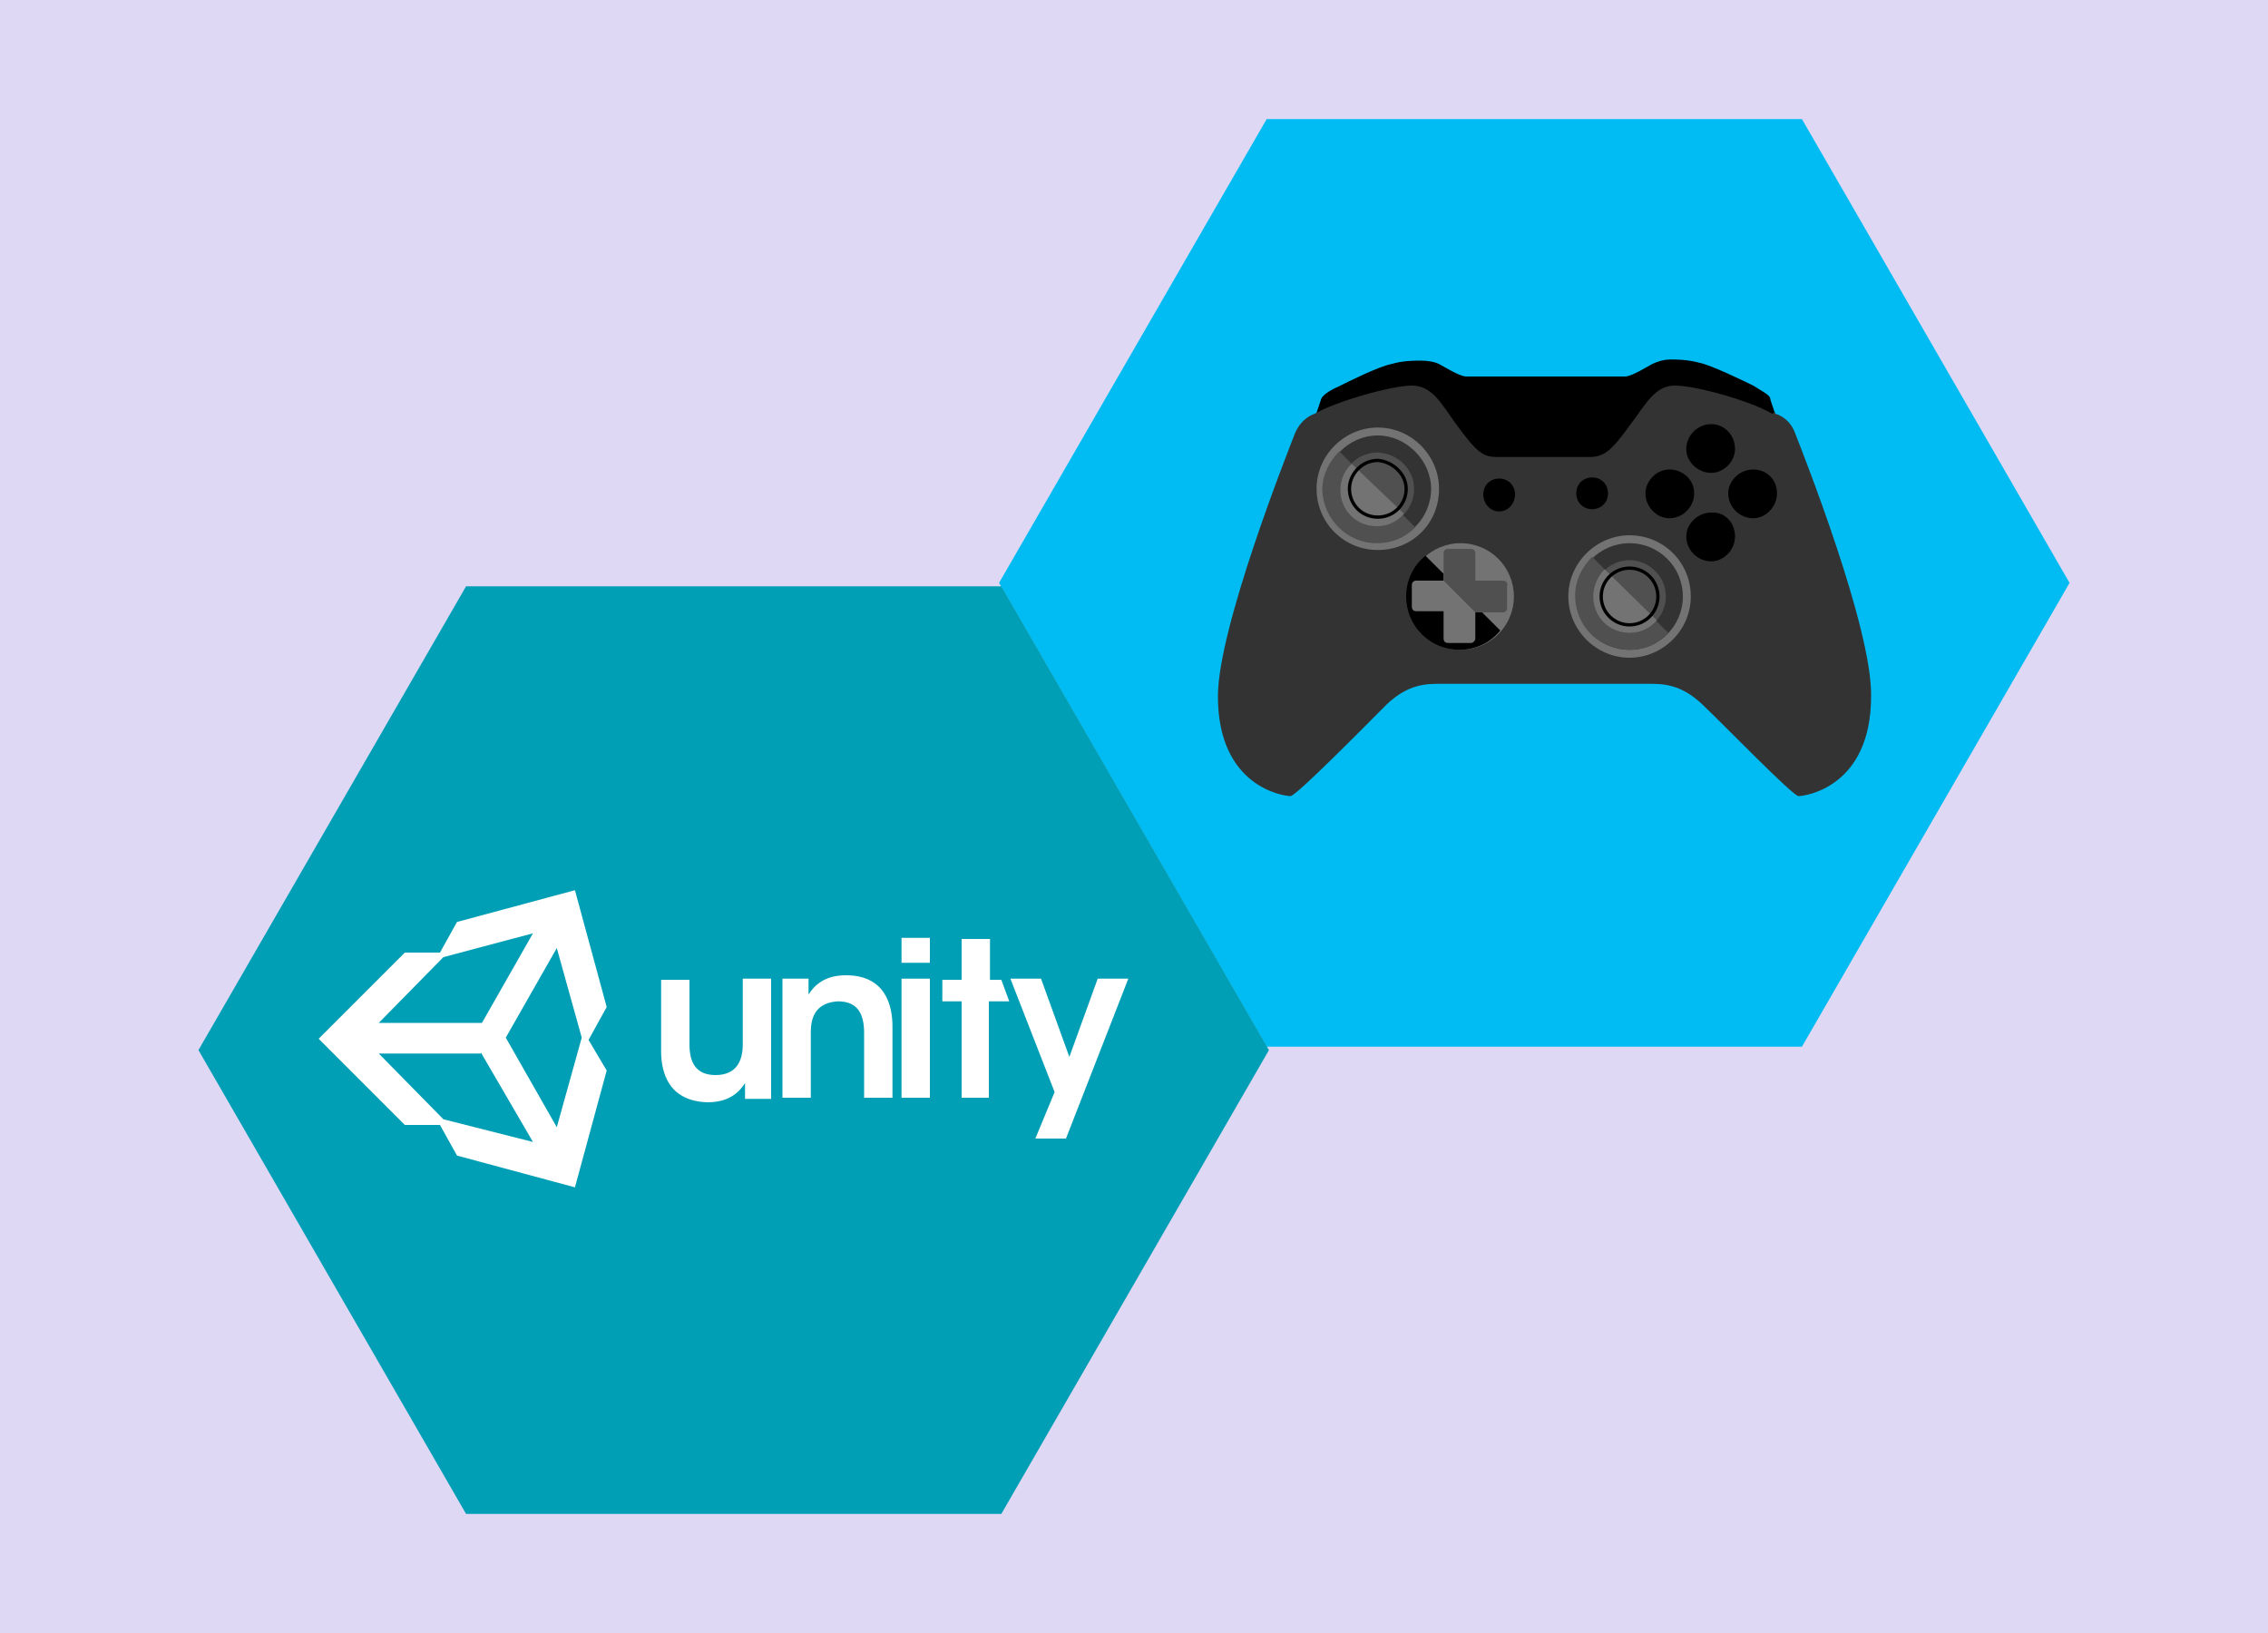
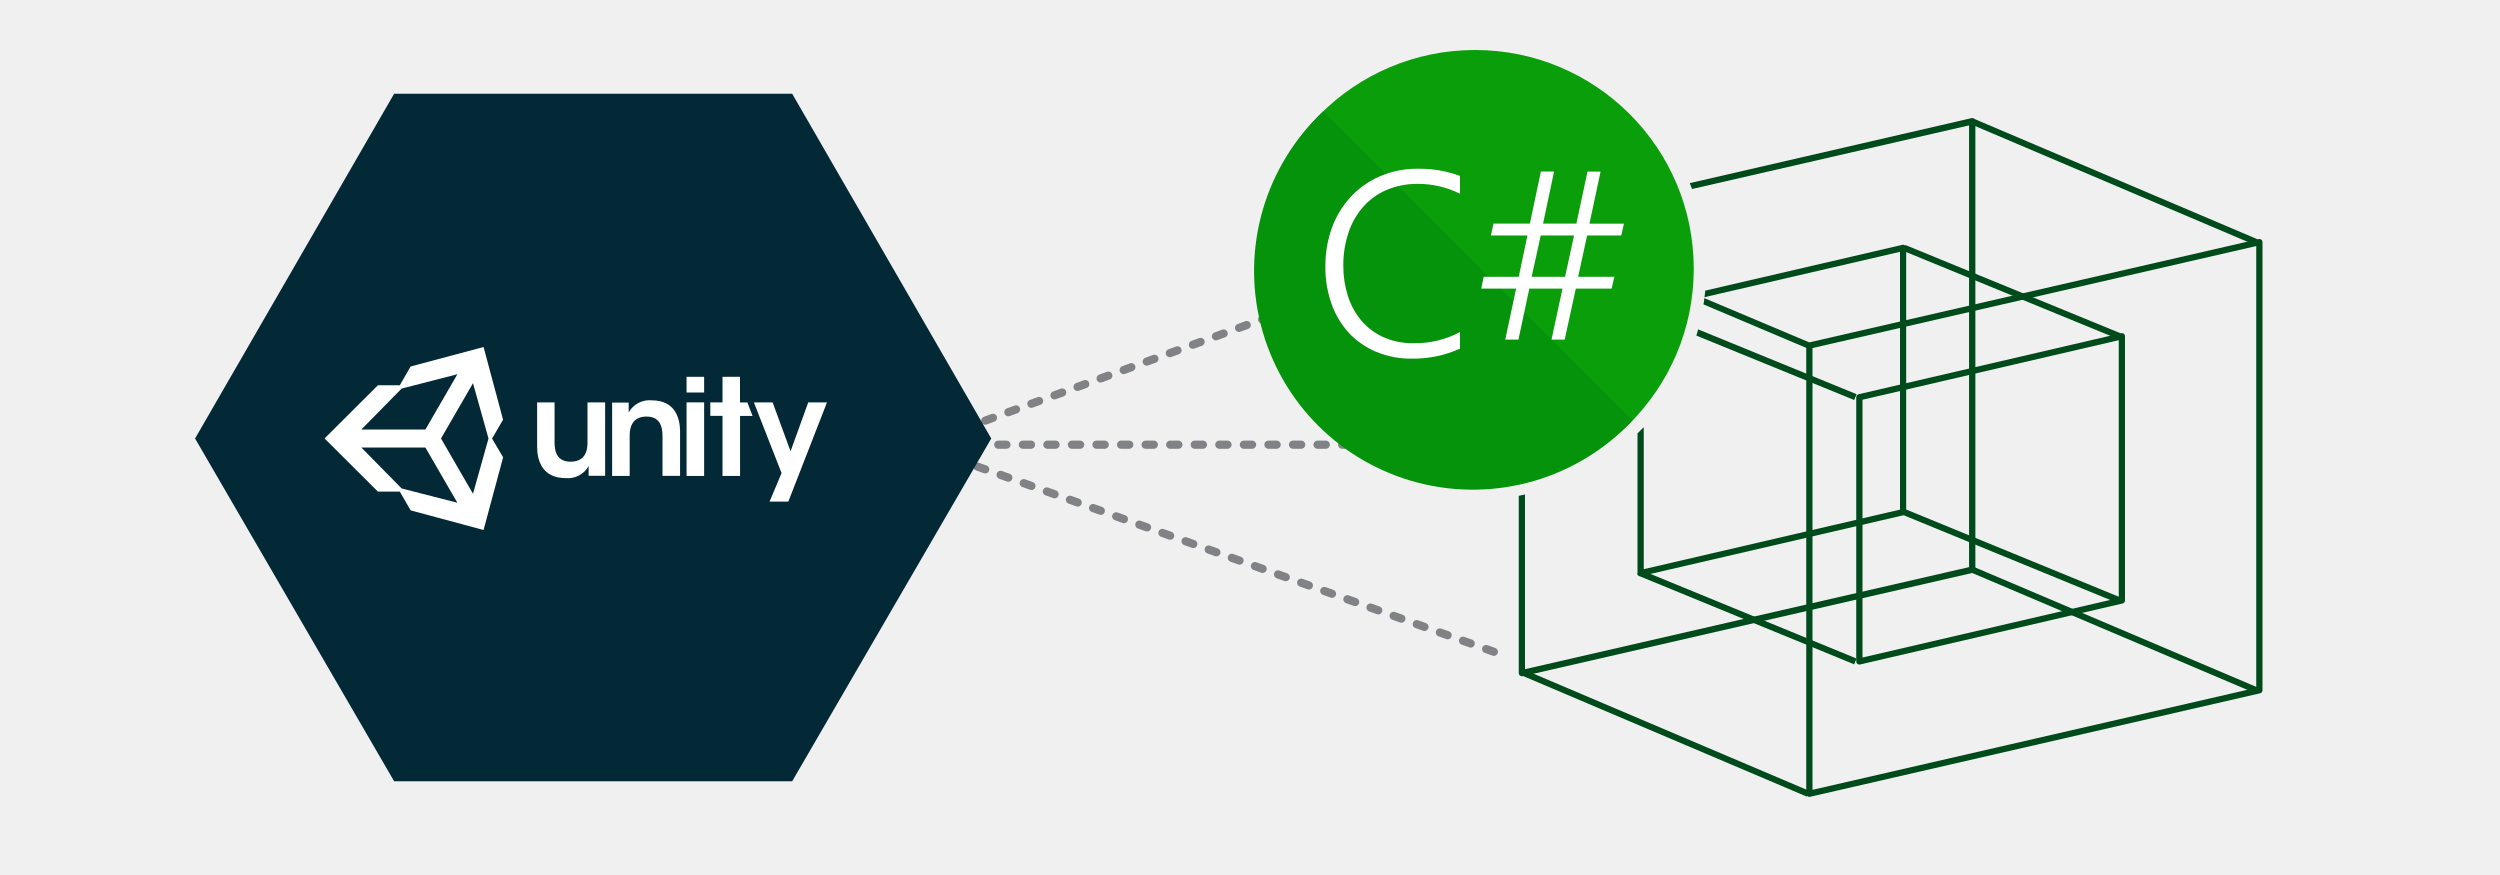
- <svg xmlns="http://www.w3.org/2000/svg" version="1.1" id="Layer_1" x="0px" y="0px" viewBox="0 0 200 144" style="enable-background:new 0 0 200 144;" xml:space="preserve">
-   <style type="text/css">
- 	.st0{opacity:0.3;fill:#00BCF2;}
- 	.st1{fill:#00B294;}
- 	.st2{clip-path:url(#SVGID_2_);}
- 	
- 		.st3{fill-rule:evenodd;clip-rule:evenodd;fill:none;stroke:#BAD80A;stroke-width:1.544;stroke-linecap:round;stroke-linejoin:round;stroke-miterlimit:10;}
- 	.st4{fill:#464646;}
- 	.st5{fill:#231F20;}
- 	.st6{fill-rule:evenodd;clip-rule:evenodd;fill:#5C2D91;}
- 	.st7{fill-rule:evenodd;clip-rule:evenodd;fill:none;stroke:#5C2D91;stroke-width:0.721;stroke-miterlimit:10;}
- 	
- 		.st8{fill-rule:evenodd;clip-rule:evenodd;fill:none;stroke:#5C2D91;stroke-width:0.721;stroke-miterlimit:10;stroke-dasharray:0.721,0.721;}
- 	.st9{opacity:0.3;fill:#E3008C;}
- 	.st10{fill:#FFFFFF;}
- 	.st11{fill:#737373;}
- 	.st12{fill:#333333;}
- 	.st13{fill:none;stroke:#FFFFFF;stroke-width:0.145;stroke-linecap:round;stroke-linejoin:round;stroke-miterlimit:10;}
- 	.st14{fill:#737374;}
- 	.st15{fill:#515050;}
- 	.st16{fill:none;stroke:#000000;stroke-width:0.291;stroke-miterlimit:1;}
- 	.st17{fill:none;}
- 	.st18{opacity:0.3;fill:#BAD80A;}
- 	.st19{fill:#B4A0FF;}
- 	.st20{fill:#393939;}
- 	.st21{fill:#E73C00;}
- 	.st22{opacity:0.3;fill:#B4A0FF;}
- 	.st23{fill:#00BCF2;}
- 	.st24{fill:#019FB5;}
- </style>
-   <rect class="st22" width="200" height="144" />
-   <g>
-     <g>
-       <polygon class="st23" points="111.7,92.3 88.1,51.4 111.7,10.5 158.9,10.5 182.5,51.4 158.9,92.3   " />
-     </g>
-     <g>
-       <polygon class="st24" points="41.1,133.5 17.5,92.6 41.1,51.7 88.3,51.7 111.9,92.6 88.3,133.5   " />
-     </g>
-     <g>
-       <path class="st10" d="M68,86.3h-2.5v5.8c0,1.5-0.6,2.7-2.4,2.7c-1.8,0-2.3-1.2-2.3-2.7v-5.7h-2.5v6.3c0,1.8,0.6,4.4,4.1,4.5    c1.9,0,2.8-0.9,3.3-1.7v1.4H68V86.3z" />
-       <path class="st10" d="M69,96.8h2.5V91c0-1.5,0.6-2.6,2.4-2.7c1.8,0,2.3,1.2,2.3,2.8v5.7h2.5v-6.3c0-1.8-0.6-4.5-4.1-4.5    c-1.9,0-2.8,0.9-3.3,1.7c0-0.5,0-0.9,0-1.4H69V96.8z" />
-       <path class="st10" d="M79.5,84.9H82v-2.2h-2.5V84.9z M79.5,96.8H82V86.3h-2.5V96.8z" />
-       <path class="st10" d="M84.7,96.8h2.5v-8.5h1.8l-0.7-1.9h-1v-3.6h-2.5v3.6h-1.7v1.9h1.7V96.8z" />
-       <path class="st10" d="M91.3,100.4H94l5.5-14.1h-2.7l-2.5,6.9l-2.5-6.9h-2.7l3.9,10L91.3,100.4z" />
-       <path class="st10" d="M53.5,88.8l-2.8-10.3l-10.4,2.8l-1.5,2.7l-3.1,0l-7.6,7.6l7.6,7.6h0l3.1,0l1.5,2.7l10.4,2.8l2.8-10.3    l-1.6-2.7L53.5,88.8z M47,82.3l-4.5,7.9h-9.1l5.7-5.8L47,82.3z M42.4,92.8l4.6,7.9l-7.9-2l-5.7-5.8H42.4z M44.6,91.5l4.5-7.9    l2.2,7.9l-2.2,7.9L44.6,91.5z" />
-     </g>
-     <g>
-       <polygon class="st12" points="116,36.6 112.1,50.9 160,50.9 156.6,36.6 152.8,34 146.6,33.8 143.1,34.4 128.3,34.4 125.2,33.3     119.8,34.4   " />
-       <polygon class="st13" points="116,36.6 112.1,50.9 160,50.9 156.6,36.6 152.8,34 146.6,33.8 143.1,34.4 128.3,34.4 125.2,33.3     119.8,34.4   " />
-       <path d="M156.5,36.4c-0.1-0.4-0.4-1.1-0.4-1.3c-0.1-0.3-0.7-0.6-1.5-1.1c-0.8-0.4-3.7-1.8-4.7-2c-1.1-0.3-2-0.3-2.6-0.3    c-0.6,0-1.2,0.2-1.6,0.4c-0.4,0.2-1.8,1.1-2.4,1.1l-7,0l-7,0c-0.6,0-2-0.9-2.4-1.1c-0.4-0.2-1-0.3-1.6-0.3c-0.6,0-1.6,0-2.6,0.3    c-1.1,0.2-3.9,1.6-4.7,2c-0.9,0.4-1.4,0.8-1.5,1.1c-0.1,0.3-0.5,1.5-0.5,1.5c1.8-1.1,6.7-2.5,8.6-2.5c1.8,0,2.6,1.7,3.9,3.4    c1.9,2.5,2.4,2.9,3.7,2.9l8,0c1.3,0,1.8-0.4,3.7-2.9c1.3-1.8,2.1-3.4,3.9-3.4c1.8,0,6.7,1.4,8.6,2.5L156.5,36.4z" />
-       <path class="st12" d="M158.3,38.2c-0.5-1.4-1.7-1.7-1.7-1.7s-0.1-0.1-0.1-0.2l-0.2,0.2c-1.8-1.1-6.7-2.5-8.6-2.5    c-1.8,0-2.6,1.7-3.9,3.4c-1.8,2.5-2.4,2.9-3.7,2.9l-8,0c-1.3,0-1.8-0.3-3.7-2.9c-1.3-1.8-2.1-3.4-3.9-3.4c-1.8,0-6.7,1.4-8.6,2.5    c0,0-1.1,0.3-1.7,1.7c-0.7,1.8-6.8,17.2-6.8,23.2c0,8,5.8,8.8,6.4,8.8c0.5,0,6.6-6.2,8.5-8.1c1.9-1.8,3.5-1.8,4.7-1.8l9.2,0l9.2,0    c1.2,0,2.8,0,4.7,1.8c1.9,1.8,8,8.1,8.5,8.1c0.6,0,6.4-0.8,6.4-8.8C165.1,55.4,159,40,158.3,38.2" />
-       <path class="st14" d="M149.1,52.6c0,3-2.5,5.4-5.4,5.4c-3,0-5.4-2.5-5.4-5.4c0-3,2.5-5.4,5.4-5.4    C146.7,47.2,149.1,49.6,149.1,52.6" />
-       <path class="st12" d="M148.4,52.6c0,2.6-2.1,4.7-4.7,4.7c-2.6,0-4.7-2.1-4.7-4.7c0-2.6,2.1-4.7,4.7-4.7    C146.3,47.9,148.4,50,148.4,52.6" />
-       <path class="st14" d="M133.5,52.6c0,2.6-2.1,4.7-4.7,4.7c-2.6,0-4.7-2.1-4.7-4.7c0-2.6,2.1-4.7,4.7-4.7    C131.4,47.9,133.5,50,133.5,52.6" />
-       <path d="M125.7,49c-1.1,0.9-1.7,2.2-1.7,3.6c0,2.6,2.1,4.7,4.7,4.7c1.4,0,2.7-0.6,3.6-1.7L125.7,49z" />
-       <path class="st15" d="M143.7,57.3c1.4,0,2.5-0.5,3.4-1.5l-6.7-6.7c-0.9,0.9-1.5,2.1-1.5,3.4C138.9,55.2,141,57.3,143.7,57.3" />
-       <path class="st14" d="M126.9,43.1c0,3.1-2.4,5.4-5.4,5.4c-3,0-5.4-2.4-5.4-5.4c0-3,2.5-5.4,5.4-5.4    C124.5,37.7,126.9,40.2,126.9,43.1" />
-       <path class="st12" d="M126.2,43.1c0,2.6-2.1,4.7-4.7,4.7c-2.6,0-4.7-2.1-4.7-4.7c0-2.5,2.1-4.7,4.7-4.7    C124,38.4,126.2,40.6,126.2,43.1" />
-       <path class="st15" d="M121.4,47.9c1.4,0,2.5-0.5,3.4-1.4l-6.7-6.7c-0.9,0.9-1.5,2.1-1.5,3.4C116.7,45.8,118.8,47.9,121.4,47.9" />
-       <path d="M153,47.3c0,1.2-1,2.2-2.1,2.2c-1.2,0-2.2-1-2.2-2.2c0-1.1,1-2.1,2.2-2.1C152.1,45.1,153,46.1,153,47.3" />
-       <path d="M153,39.6c0,1.1-1,2.1-2.1,2.1c-1.2,0-2.2-1-2.2-2.1c0-1.2,1-2.2,2.2-2.2C152.1,37.4,153,38.4,153,39.6" />
-       <path d="M156.7,43.5c0,1.2-1,2.2-2.1,2.2c-1.2,0-2.2-1-2.2-2.2c0-1.1,1-2.1,2.2-2.1C155.8,41.4,156.7,42.3,156.7,43.5" />
-       <path d="M149.4,43.5c0,1.2-1,2.2-2.2,2.2c-1.1,0-2.1-1-2.1-2.2c0-1.1,1-2.1,2.1-2.1C148.4,41.4,149.4,42.3,149.4,43.5" />
-       <path class="st15" d="M146.9,52.6c0,1.8-1.5,3.2-3.2,3.2c-1.8,0-3.2-1.5-3.2-3.2s1.4-3.2,3.2-3.2    C145.4,49.4,146.9,50.8,146.9,52.6" />
-       <path d="M133.6,43.6c0,0.8-0.6,1.5-1.4,1.5s-1.4-0.7-1.4-1.5c0-0.8,0.6-1.4,1.4-1.4C133,42.2,133.6,42.8,133.6,43.6" />
-       <path d="M141.8,43.5c0,0.8-0.6,1.4-1.4,1.4c-0.8,0-1.4-0.6-1.4-1.4c0-0.8,0.6-1.4,1.4-1.4C141.2,42.1,141.8,42.7,141.8,43.5" />
-       <path class="st14" d="M132.5,51.2l-2.4,0l0-2.4c0-0.3-0.2-0.4-0.4-0.4l-2,0c-0.3,0-0.4,0.2-0.4,0.4l0,2.4l-2.4,0    c-0.3,0-0.4,0.2-0.4,0.4l0,1.9c0,0.3,0.2,0.4,0.4,0.4l2.4,0l0,2.4c0,0.3,0.2,0.4,0.4,0.4l2,0c0.2,0,0.4-0.2,0.4-0.4l0-2.4l2.4,0    c0.3,0,0.4-0.2,0.4-0.4l0-1.9C133,51.4,132.8,51.2,132.5,51.2" />
-       <path class="st14" d="M141.5,50.2c-0.6,0.6-1,1.5-1,2.4c0,1.8,1.4,3.2,3.2,3.2c1,0,1.8-0.4,2.4-1.1L141.5,50.2z" />
-       <path class="st15" d="M124.7,43.1c0,1.8-1.4,3.2-3.2,3.2c-1.8,0-3.2-1.4-3.2-3.2c0-1.8,1.4-3.2,3.2-3.2    C123.3,40,124.7,41.4,124.7,43.1" />
-       <path class="st14" d="M119.2,40.9c-0.6,0.5-1,1.4-1,2.3c0,1.8,1.4,3.2,3.2,3.2c1,0,1.8-0.4,2.4-1.1L119.2,40.9z" />
-       <path class="st15" d="M132.5,51.2l-2.4,0l0-2.4c0-0.3-0.2-0.4-0.4-0.4l-2,0c-0.3,0-0.4,0.2-0.4,0.4l0,2.4l2.8,2.8l2.4,0    c0.3,0,0.4-0.2,0.4-0.4l0-1.9C133,51.4,132.8,51.2,132.5,51.2" />
-       <circle class="st16" cx="143.7" cy="52.6" r="2.5" />
-       <path class="st16" d="M124,43.1c0,1.4-1.1,2.5-2.5,2.5c-1.4,0-2.5-1.1-2.5-2.5c0-1.3,1.1-2.5,2.5-2.5    C122.8,40.7,124,41.8,124,43.1z" />
-       <rect x="107.6" y="31.8" class="st17" width="57.8" height="38.6" />
-     </g>
-   </g>
+ <svg xmlns="http://www.w3.org/2000/svg" id="Layer_1" data-name="Layer 1" viewBox="0 0 400 140">
+   <defs>
+     <style>.cls-1,.cls-2,.cls-3{fill:none;}.cls-1,.cls-2{stroke:#004b1c;}.cls-1,.cls-3{stroke-linejoin:round;}.cls-2{stroke-miterlimit:10;}.cls-3{stroke:#808285;stroke-linecap:round;stroke-width:1.31px;stroke-dasharray:1.31 2.62;}.cls-4{fill:#032937;}.cls-5{fill:#fff;}.cls-6{fill:#004b1c;}.cls-7{fill:#0b9e0b;}.cls-8{fill:#05930c;}</style>
+   </defs>
+   <line class="cls-1" x1="243.85" y1="107.69" x2="289.29" y2="127" />
+   <polygon class="cls-1" points="361.5 110.44 289.5 127 289.5 55.29 361.5 38.74 361.5 110.44" />
+   <line class="cls-2" x1="315.56" y1="19.43" x2="361" y2="38.74" />
+   <line class="cls-2" x1="315.56" y1="91.14" x2="361" y2="110.44" />
+   <polygon class="cls-1" points="339.5 96.07 297.5 105.83 297.5 63.56 339.5 53.8 339.5 96.07" />
+   <line class="cls-2" x1="262.42" y1="91.69" x2="296.86" y2="105.83" />
+   <line class="cls-2" x1="304.69" y1="39.67" x2="339.13" y2="53.8" />
+   <line class="cls-2" x1="304.69" y1="81.94" x2="339.13" y2="96.07" />
+   <line class="cls-3" x1="150.26" y1="70" x2="246" y2="35" />
+   <line class="cls-3" x1="144" y1="71.15" x2="250.26" y2="71.15" />
+   <line class="cls-3" x1="149" y1="72" x2="241" y2="105" />
+   <polygon class="cls-4" points="63.06 125 31.21 70.16 63.06 15 126.75 15 158.6 70.16 126.75 125 63.06 125" />
+   <path class="cls-5" d="M96.82,64.38H94v6.49c0,1.67-.69,3-2.7,3s-2.57-1.35-2.57-3.09V64.38H85.94V71.5c0,2.06.73,5,4.58,5a3.79,3.79,0,0,0,3.66-1.93v1.56h2.64Z" />
+   <path class="cls-5" d="M97.94,76.15h2.81V69.65c0-1.65.69-3,2.68-3S106,68,106,69.76v6.38h2.81V69.05c0-2.08-.73-5-4.56-5a3.83,3.83,0,0,0-3.66,1.93c0-.56,0-1,0-1.56H97.94Z" />
+   <path class="cls-5" d="M109.85,62.8h2.81V60.29h-2.81Zm0,13.35h2.81V64.38h-2.81Z" />
+   <path class="cls-5" d="M115.6,76.15h2.81v-9.6h2l-.83-2.16h-1.18V60.29H115.6v4.09h-1.95v2.16h1.95Z" />
+   <path class="cls-5" d="M123.13,80.26h3l6.19-15.88h-3l-2.83,7.82-2.87-7.82h-3l4.43,11.31Z" />
+   <path class="cls-5" d="M80.49,67.15,77.37,55.52,65.7,58.64l-1.73,3-3.5,0-8.54,8.51,8.54,8.51h0l3.5,0,1.73,3L77.37,84.8l3.13-11.63-1.77-3Zm-7.31-7.27-5.12,8.85H57.81l6.45-6.56ZM68.06,71.6l5.12,8.84-8.92-2.29L57.81,71.6Zm2.5-1.44,5.12-8.85,2.48,8.85L75.68,79Z" />
+   <path class="cls-6" d="M271.7,52.7c-.09.32-.18.65-.28,1L296.67,64l.38-.93Z" />
+   <path class="cls-6" d="M272.69,47.7c0,.34-.08.69-.14,1l16.54,7,.39-.92Z" />
+   <path class="cls-6" d="M304.81,39.27a.5.5,0,0,0-.42-.1L272.83,46.5c0,.35-.08.7-.12,1.05L304,40.29V81.54l-41,9.53V68.35c-.33.35-.74.69-1,1V91.69a.3.3,0,0,0,.1.39.5.5,0,0,0,.31.11h.11l42.08-9.76a.5.5,0,0,0,.39-.49V39.67A.5.5,0,0,0,304.81,39.27Z" />
+   <path class="cls-6" d="M315.87,19a.5.5,0,0,0-.42-.1L270.36,29.3c.13.31.25.62.37.94l44.32-10.18V90.74L244,107.07V79.12l-1,.21v28.37a.5.5,0,0,0,.5.5h.11l72.06-16.55a.5.5,0,0,0,.39-.49V19.43A.5.5,0,0,0,315.87,19Z" />
+   <circle class="cls-7" cx="236" cy="43" r="35" />
+   <path class="cls-8" d="M211.74,17.79a35,35,0,1,0,49.47,49.47Z" />
+   <path class="cls-5" d="M233.6,55.78a18.07,18.07,0,0,1-7.77,1.6,14.14,14.14,0,0,1-5.66-1.1,12.6,12.6,0,0,1-4.34-3,13.59,13.59,0,0,1-2.77-4.63,17.09,17.09,0,0,1-1-5.87,18.27,18.27,0,0,1,1-6.22,14.79,14.79,0,0,1,3-5,13.7,13.7,0,0,1,4.67-3.33A15,15,0,0,1,226.89,27a18.39,18.39,0,0,1,6.71,1.15V31a14.88,14.88,0,0,0-6.75-1.58,12.36,12.36,0,0,0-5.07,1,10.5,10.5,0,0,0-3.73,2.74,12.14,12.14,0,0,0-2.32,4.14,16.35,16.35,0,0,0-.8,5.22,15.64,15.64,0,0,0,.72,4.79,11.52,11.52,0,0,0,2.12,3.93,10.07,10.07,0,0,0,3.5,2.67,11.3,11.3,0,0,0,4.86,1,15.15,15.15,0,0,0,7.46-1.78Z" />
+   <path class="cls-5" d="M259.4,37.67h-5.46l-1.44,6.62h5.8l-.45,1.89h-5.72l-1.78,8.16h-2.11L250,46.18h-5.31l-1.74,8.16h-2.11l1.74-8.16H237l.39-1.89H243l1.39-6.62h-5.84l.41-1.89h5.82l1.76-8.33h2.11l-1.76,8.33h5.33L254,27.46h2.09l-1.78,8.33h5.52Zm-12.88,0-1.46,6.62h5.35l1.44-6.62Z" />
</svg>
